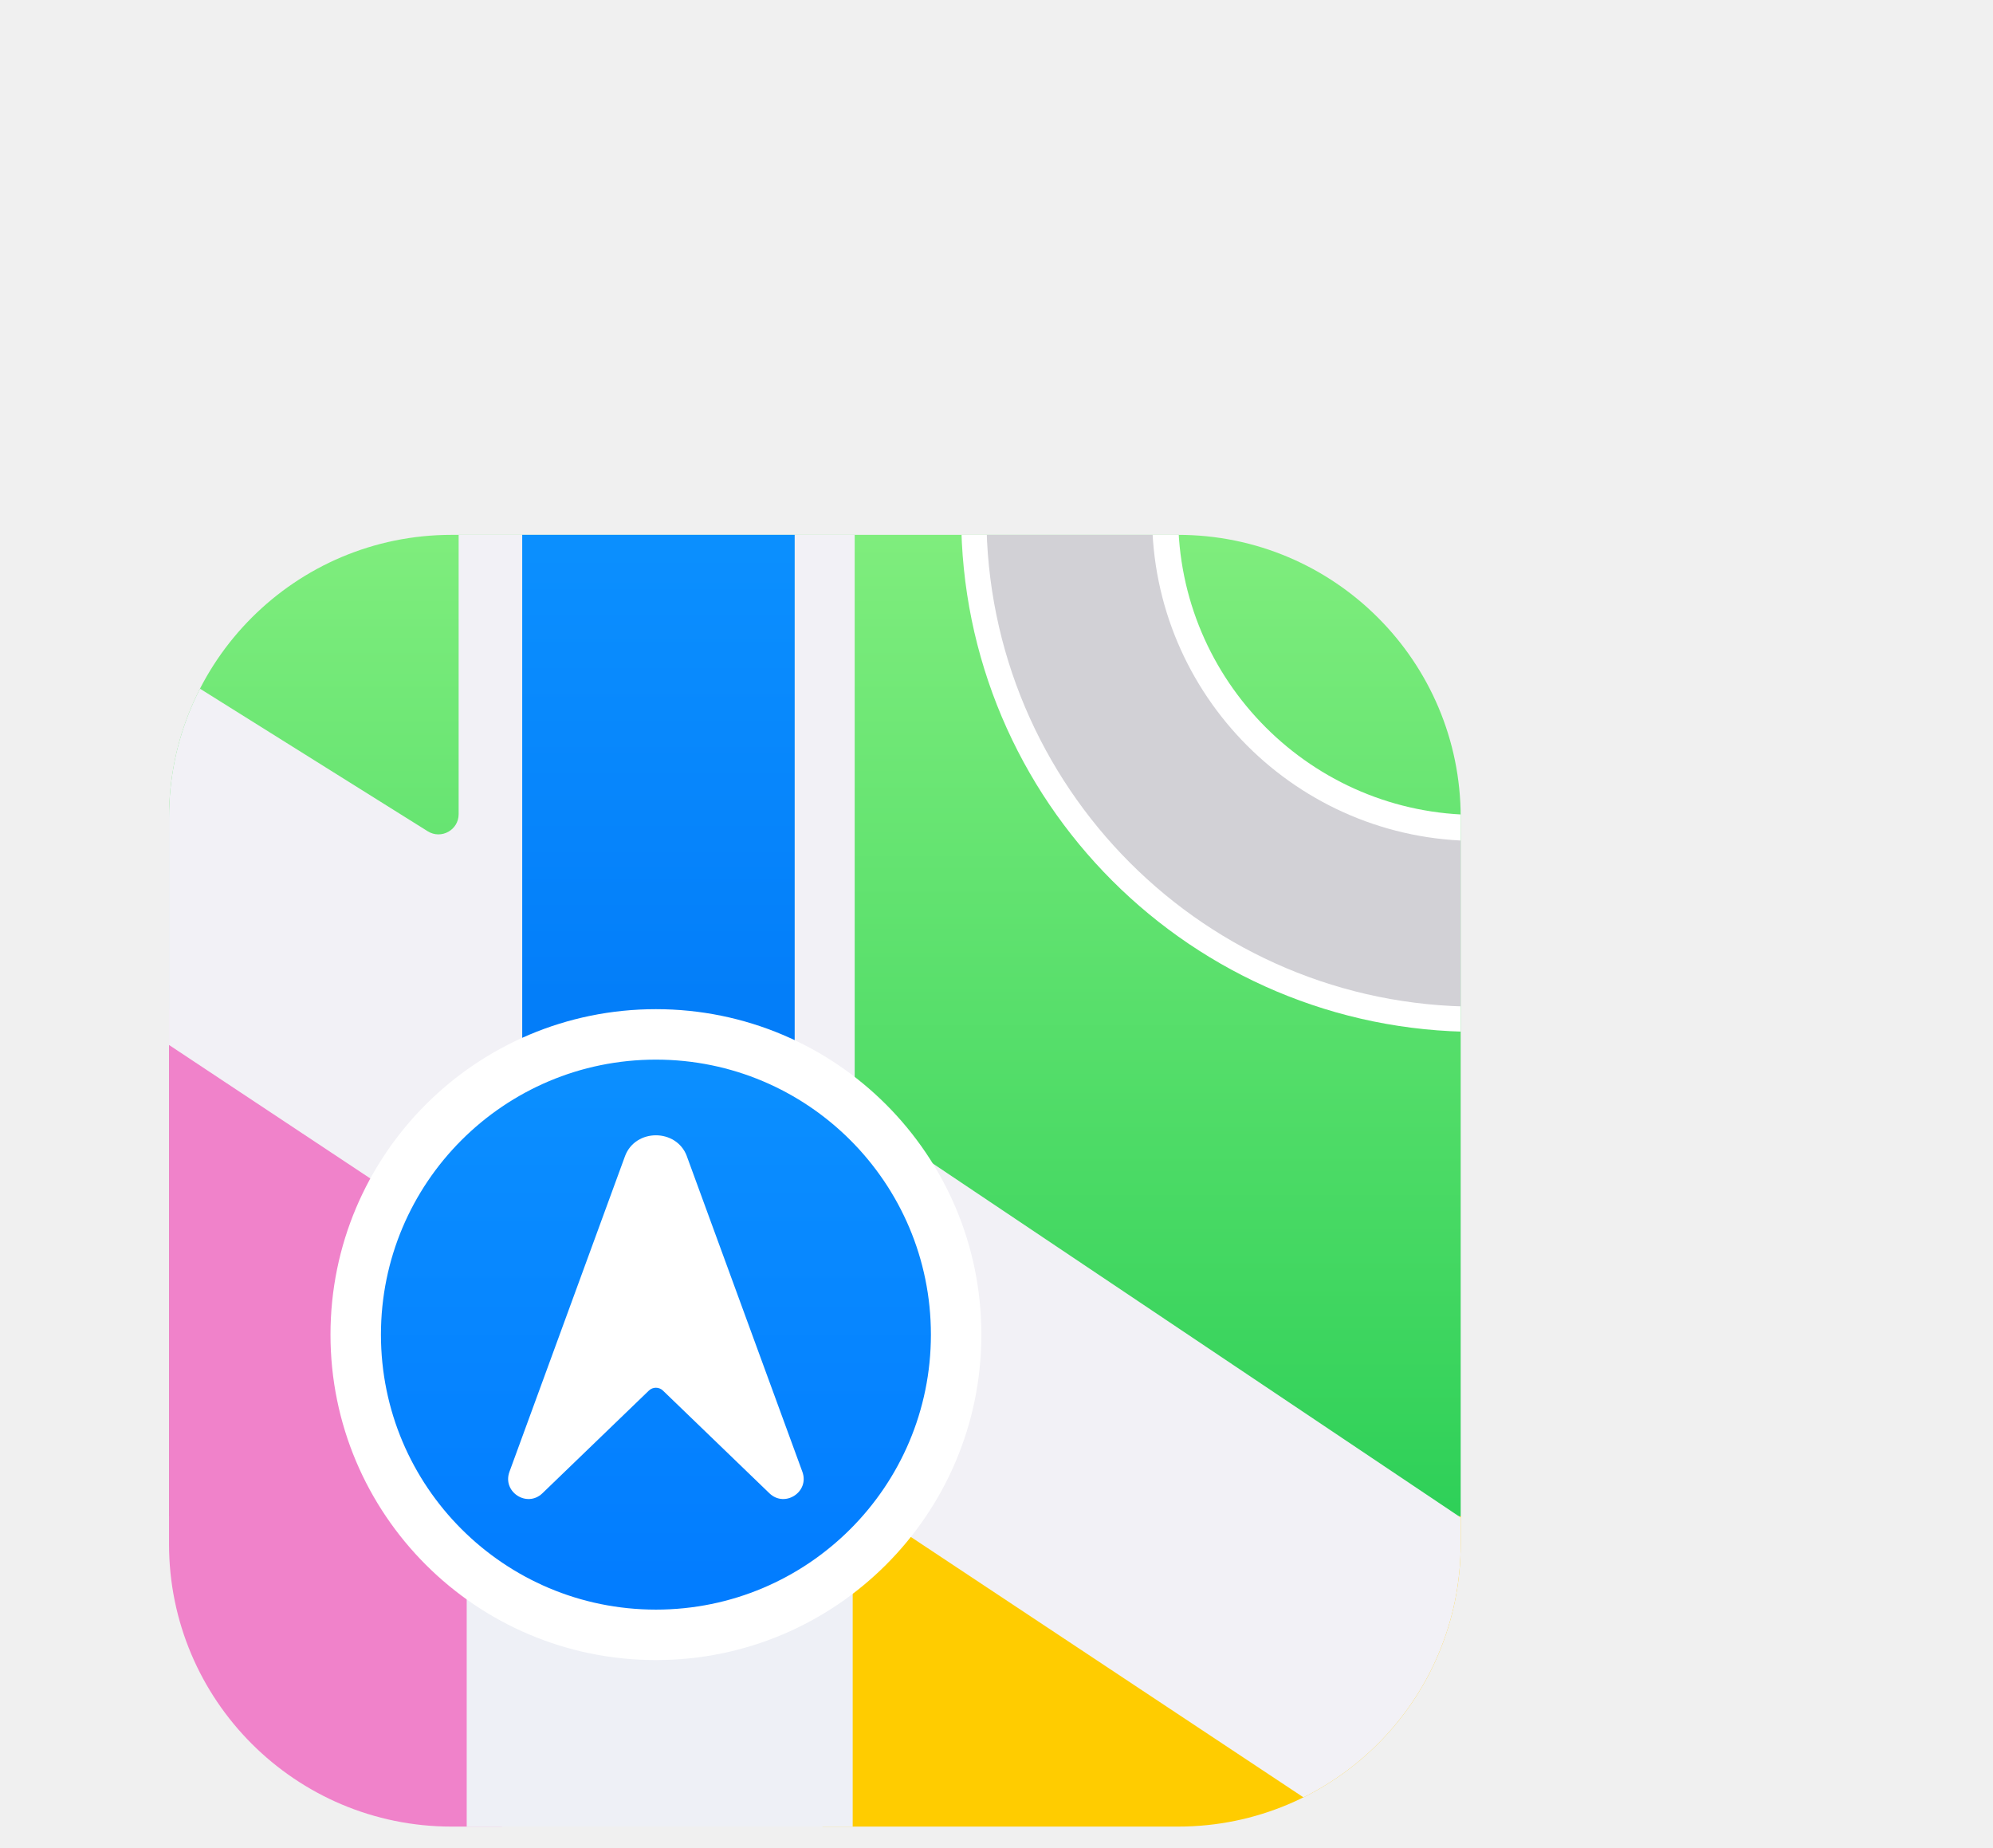
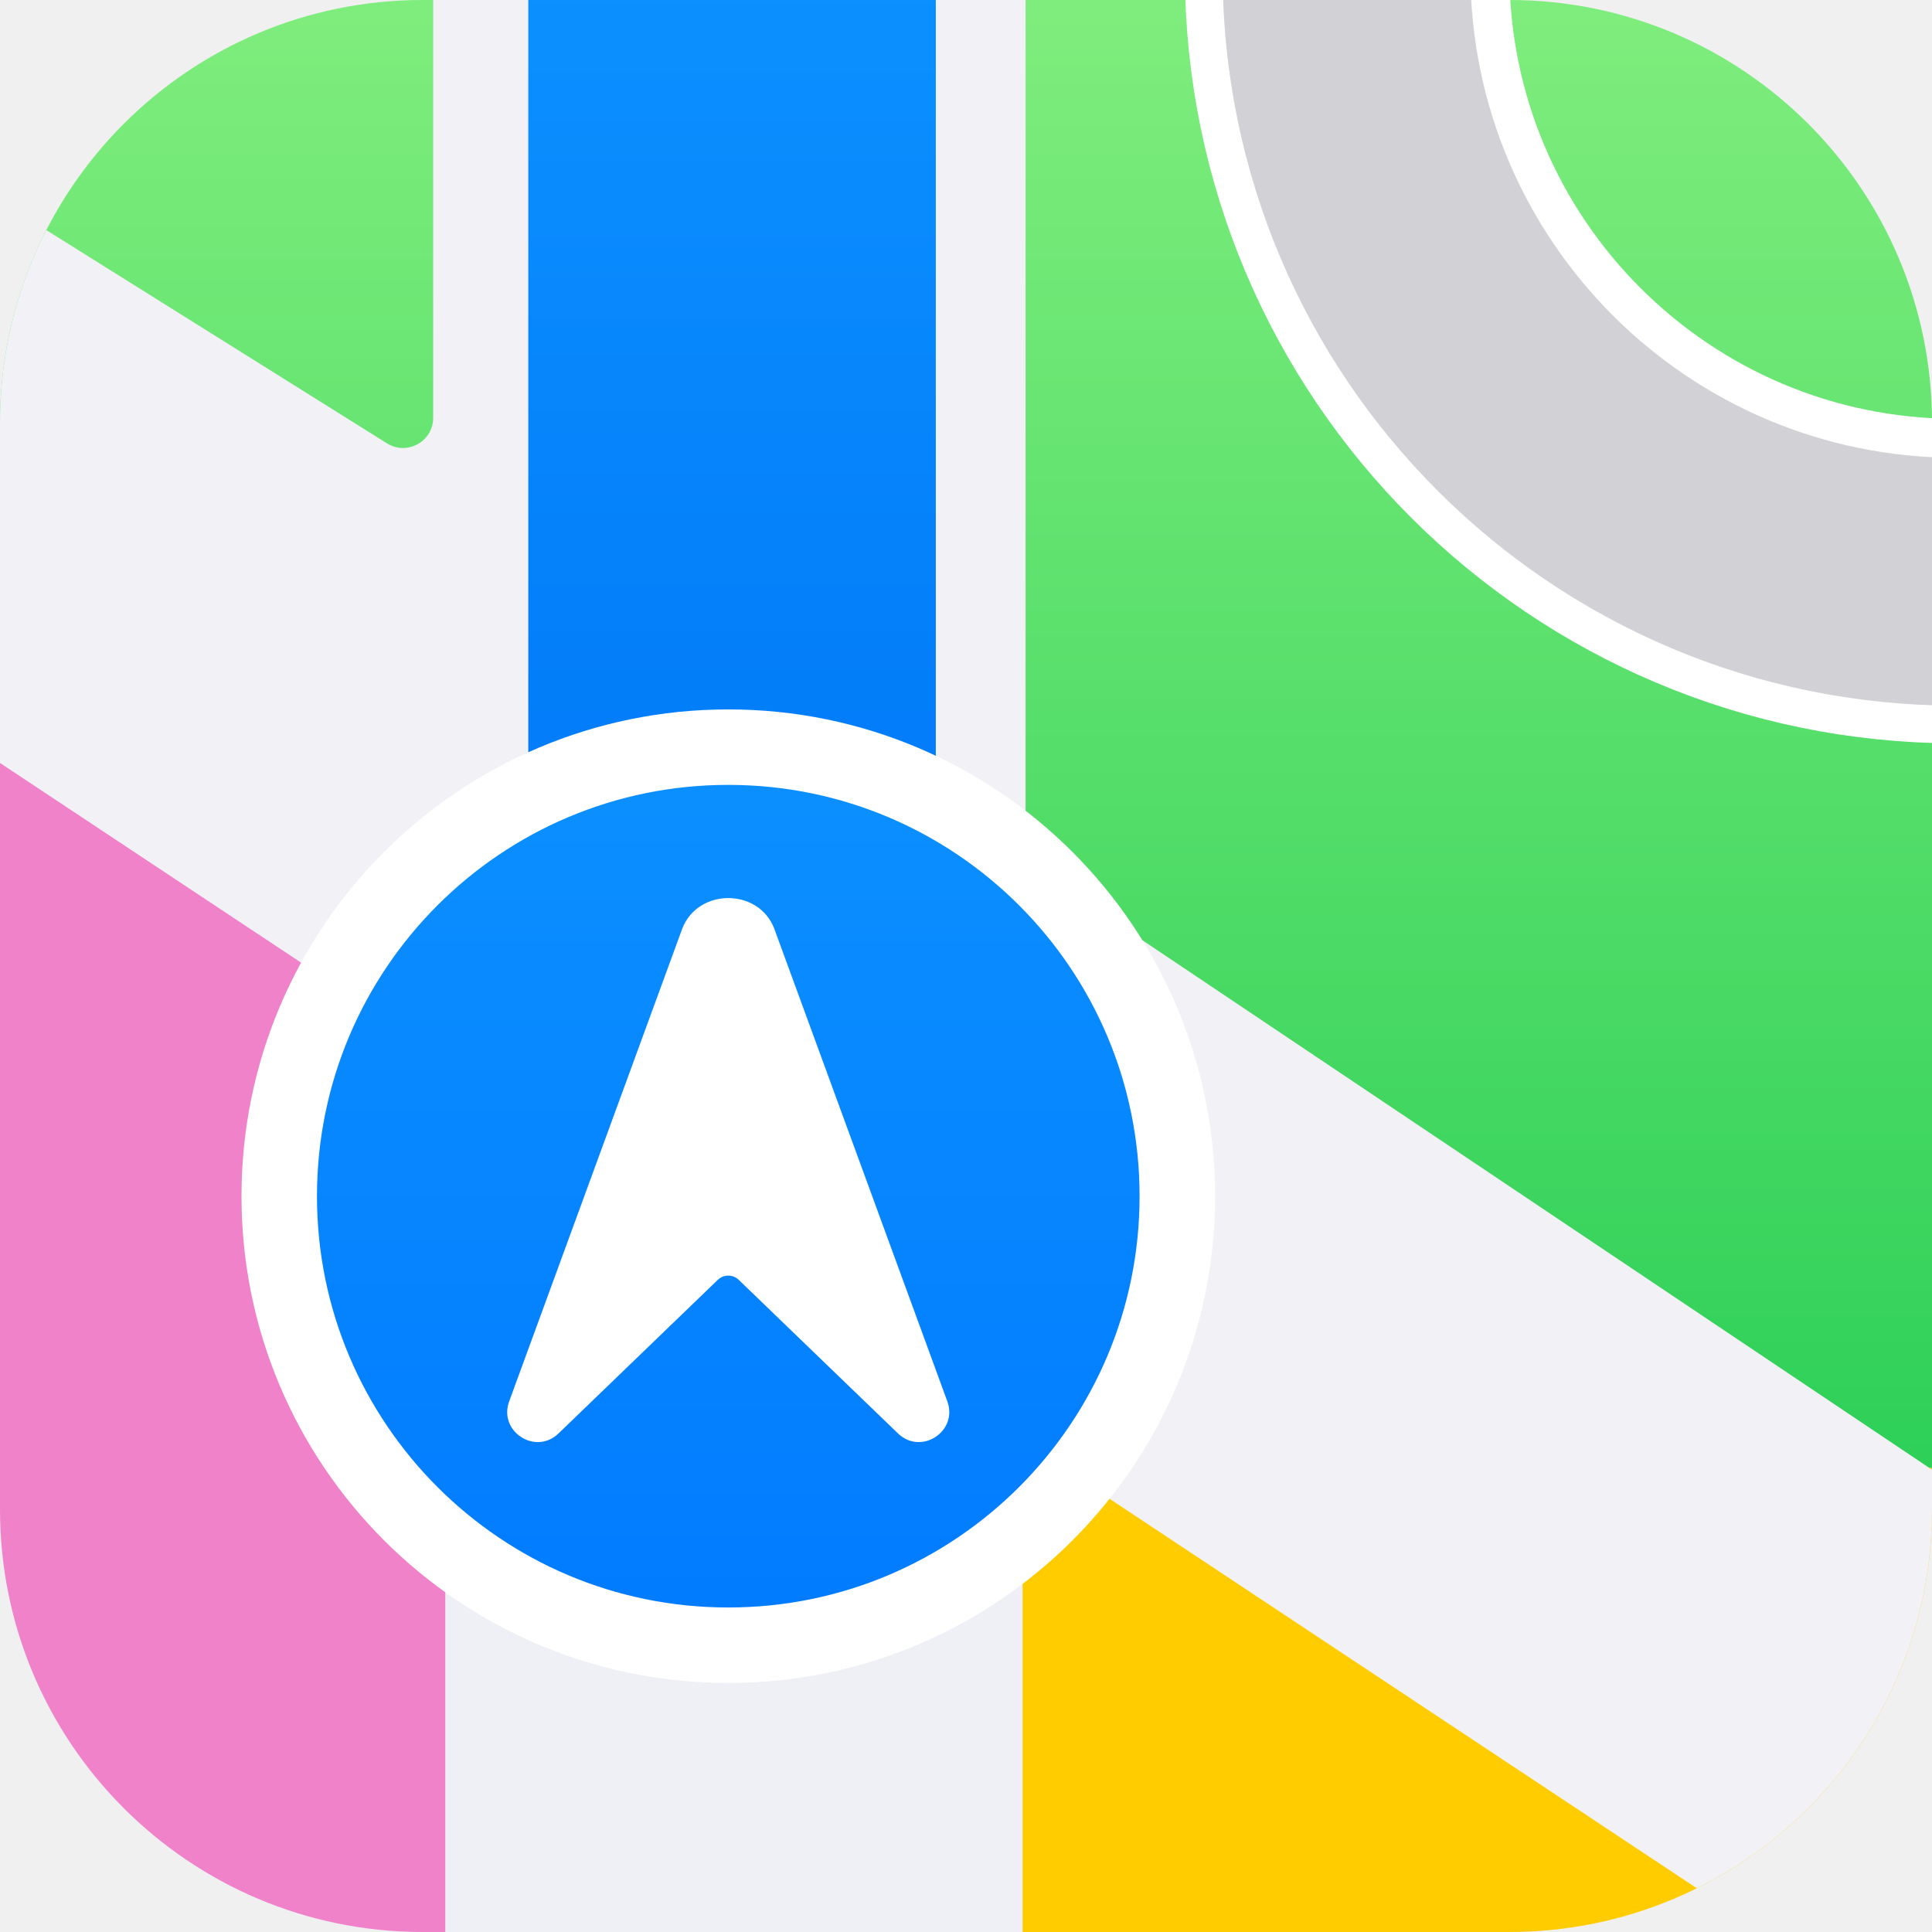
- <svg xmlns="http://www.w3.org/2000/svg" id="uuid-803d6a6a-6806-48e2-b7c6-1a245c156f98" viewBox="0 0 790 732.42">
+ <svg xmlns="http://www.w3.org/2000/svg" id="uuid-803d6a6a-6806-48e2-b7c6-1a245c156f98" viewBox="67 212 512 512">
  <defs>
    <clipPath id="uuid-748f7b55-9f40-4456-ae86-4374ae098999">
      <rect x="67" y="212" width="512" height="512" rx="112" ry="112" style="fill:none;" />
    </clipPath>
    <linearGradient id="uuid-71e7bba8-a614-4dd5-9ec9-42fcdbfbb38f" x1="323" y1="726" x2="323" y2="337" gradientTransform="translate(0 938) scale(1 -1)" gradientUnits="userSpaceOnUse">
      <stop offset="0" stop-color="#7fed7d" />
      <stop offset="1" stop-color="#2ed058" />
    </linearGradient>
    <clipPath id="uuid-755d75fd-3798-4f44-9a16-2a40471d0baa">
      <rect x="381" y="212" width="198" height="205" style="fill:none;" />
    </clipPath>
    <linearGradient id="uuid-1665803c-4795-49a3-87a3-0d96949d5da3" x1="261" y1="741" x2="261" y2="470" gradientTransform="translate(0 938) scale(1 -1)" gradientUnits="userSpaceOnUse">
      <stop offset="0" stop-color="#0c91ff" />
      <stop offset="1" stop-color="#0077f7" />
    </linearGradient>
    <linearGradient id="uuid-2c2d40d1-c4ed-4aab-909c-3de79c60f58a" x1="260" y1="538" x2="260" y2="280" gradientTransform="translate(0 938) scale(1 -1)" gradientUnits="userSpaceOnUse">
      <stop offset="0" stop-color="#0c91ff" />
      <stop offset="1" stop-color="#017aff" />
    </linearGradient>
  </defs>
  <g style="clip-path:url(#uuid-748f7b55-9f40-4456-ae86-4374ae098999);">
    <rect x="326" y="601" width="253" height="123" style="fill:#fc0;" />
    <rect x="67" y="212" width="512" height="389" style="fill:url(#uuid-71e7bba8-a614-4dd5-9ec9-42fcdbfbb38f);" />
    <rect x="67" y="400" width="132" height="324" style="fill:#f082ca;" />
    <g style="clip-path:url(#uuid-755d75fd-3798-4f44-9a16-2a40471d0baa);">
      <circle cx="585.5" cy="204.5" r="161.5" style="fill:none; stroke:#fff; stroke-width:86px;" />
      <path d="M585.5,333.32c71.15,0,128.83-57.68,128.83-128.83s-57.68-128.82-128.83-128.82-128.83,57.68-128.83,128.82,57.68,128.83,128.83,128.83ZM585.5,399c107.42,0,194.5-87.08,194.5-194.5S692.92,10,585.5,10s-194.5,87.08-194.5,194.5,87.08,194.5,194.5,194.5Z" style="fill:#d2d1d6; fill-rule:evenodd;" />
    </g>
    <path d="M338.8,205h-157v117.71c0,6.29-6.92,10.12-12.25,6.78l-100.29-62.78L0,369.76l546.85,362.66,69.26-106.05-277.32-185.96v-235.4Z" style="fill:#f2f1f6;" />
    <path d="M207,197h108v271h-108V197Z" style="fill:url(#uuid-1665803c-4795-49a3-87a3-0d96949d5da3);" />
    <path d="M185,468h153v256h-153v-256Z" style="fill:#eef0f6;" />
    <circle cx="260" cy="529" r="119" style="fill:url(#uuid-2c2d40d1-c4ed-4aab-909c-3de79c60f58a); stroke:#fff; stroke-width:20px;" />
    <path d="M272.22,458.17c-4.15-10.9-20.29-10.9-24.44,0l-45.84,125.2c-2.92,7.97,6.96,14.4,13.07,8.51l42.21-40.71c1.55-1.49,4-1.49,5.55,0l42.21,40.71c6.11,5.89,15.98-.54,13.07-8.51l-45.84-125.2Z" style="fill:#fff;" />
  </g>
</svg>
